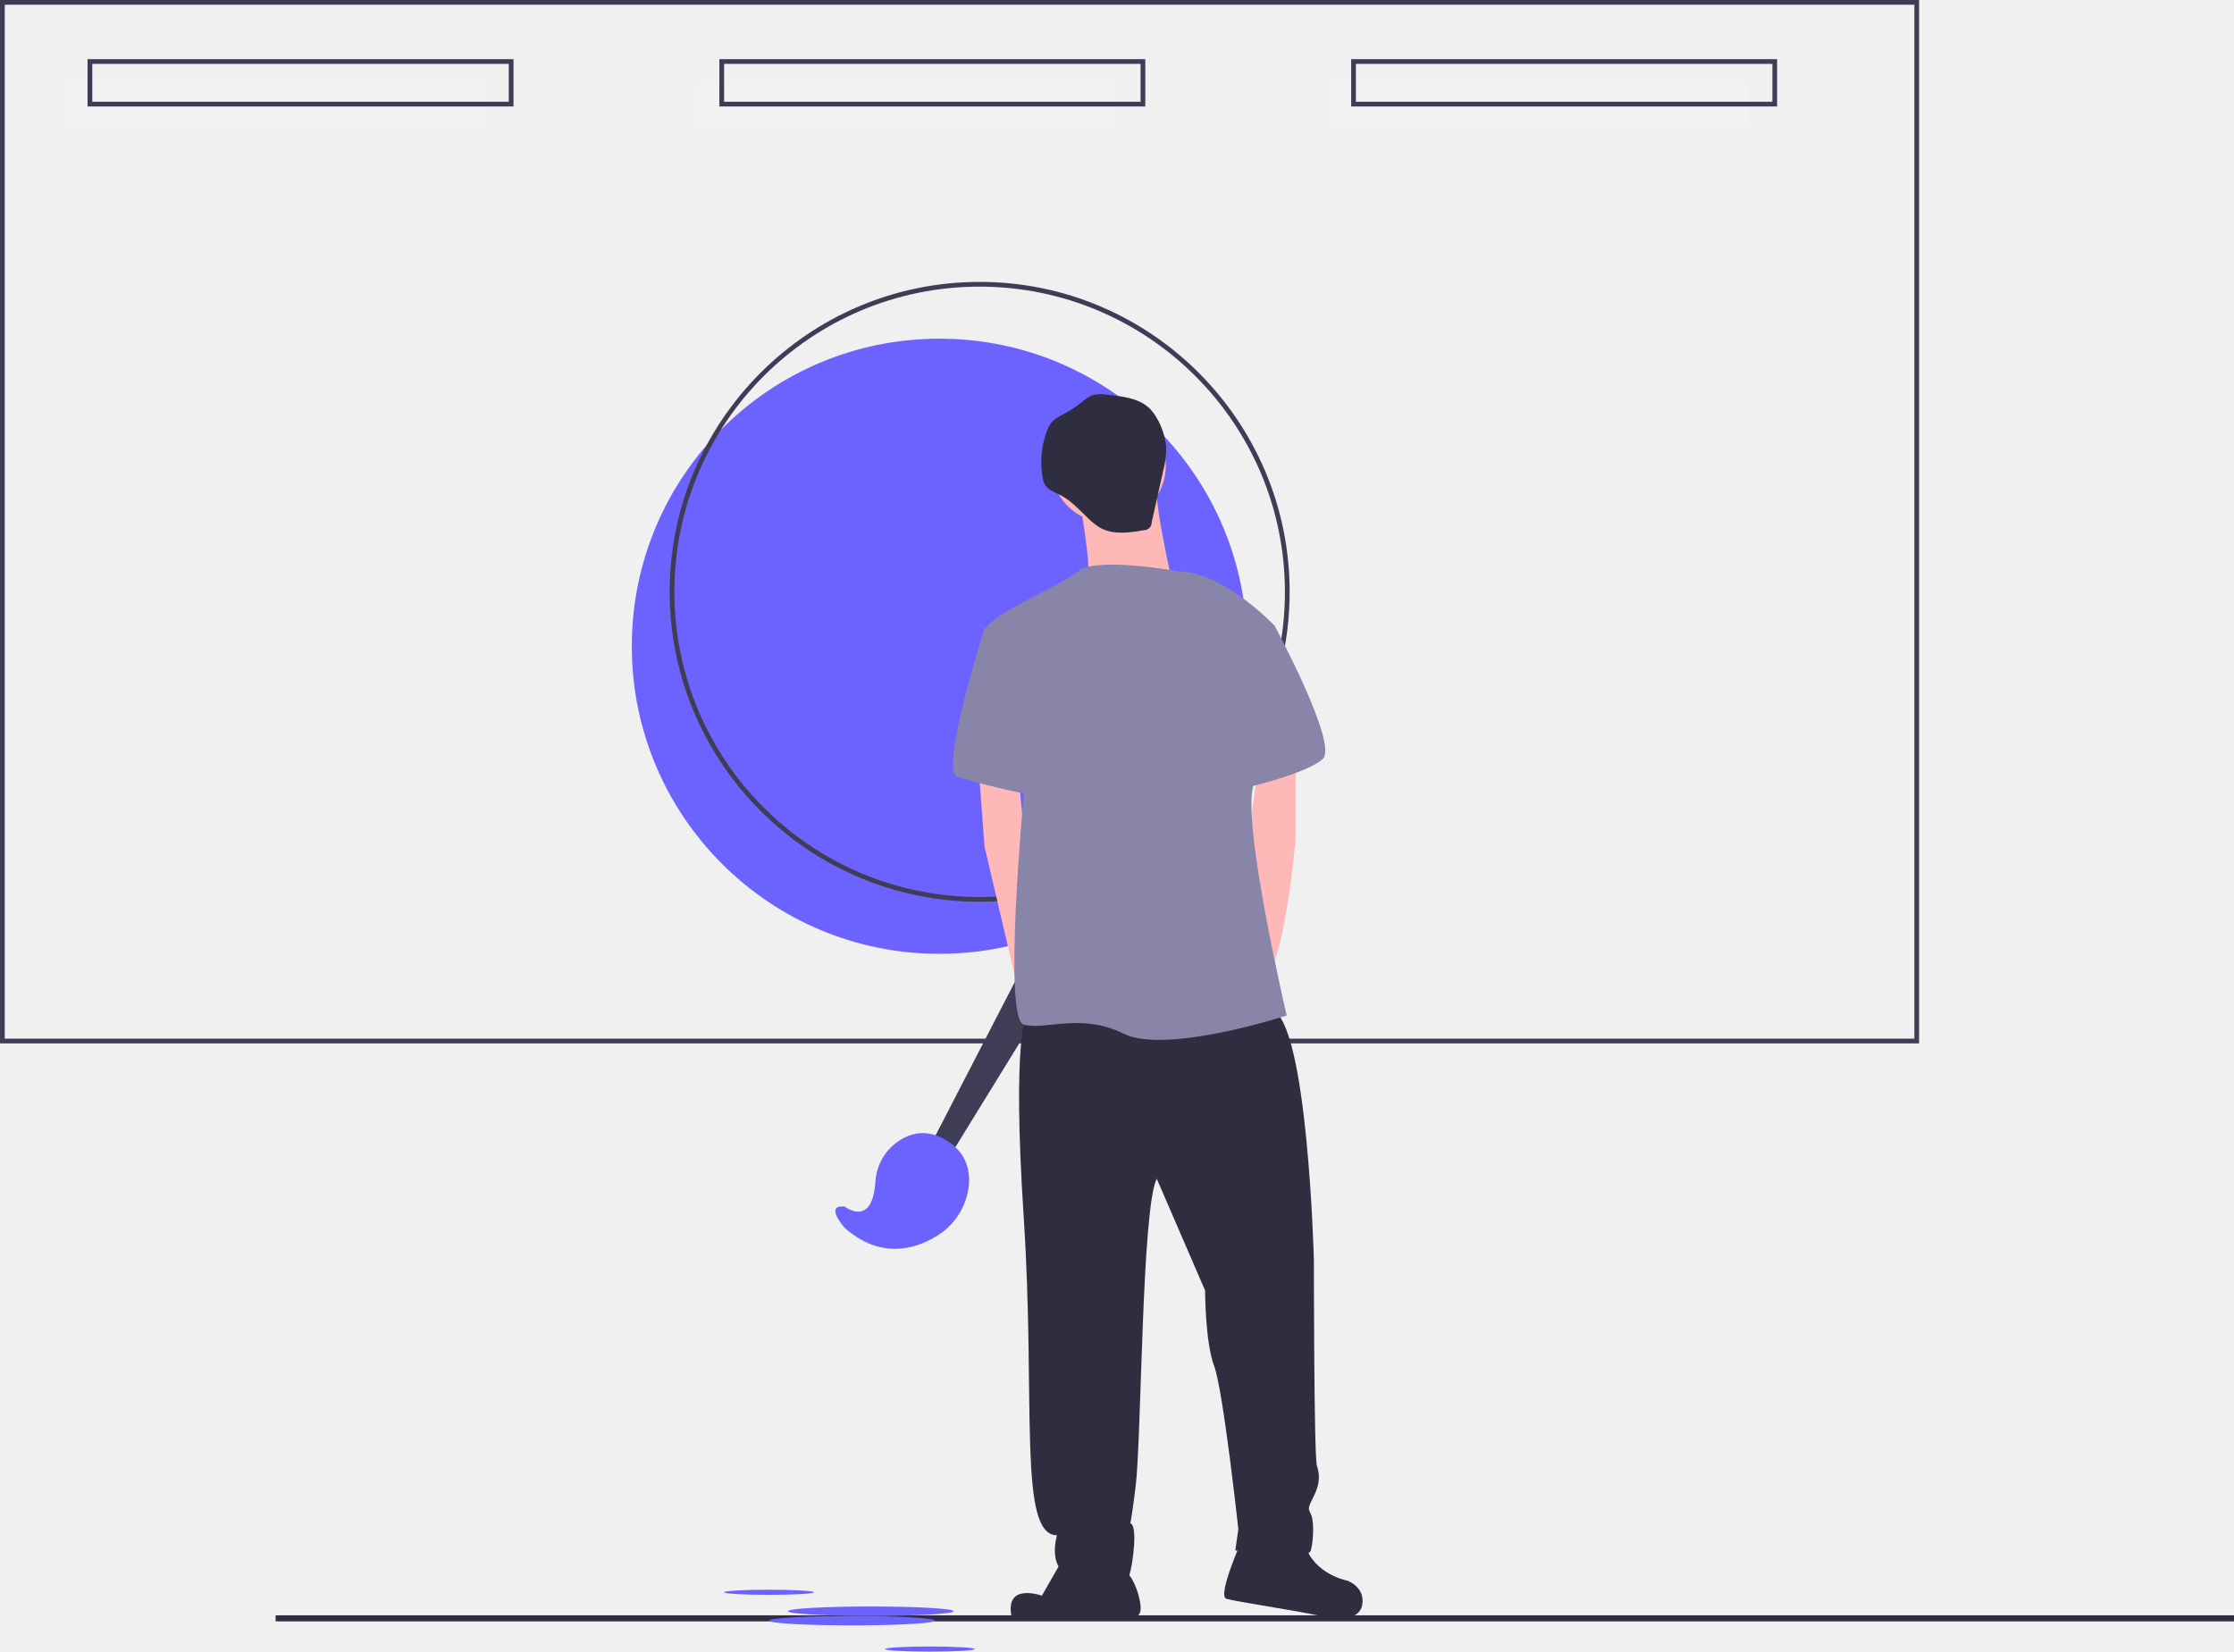
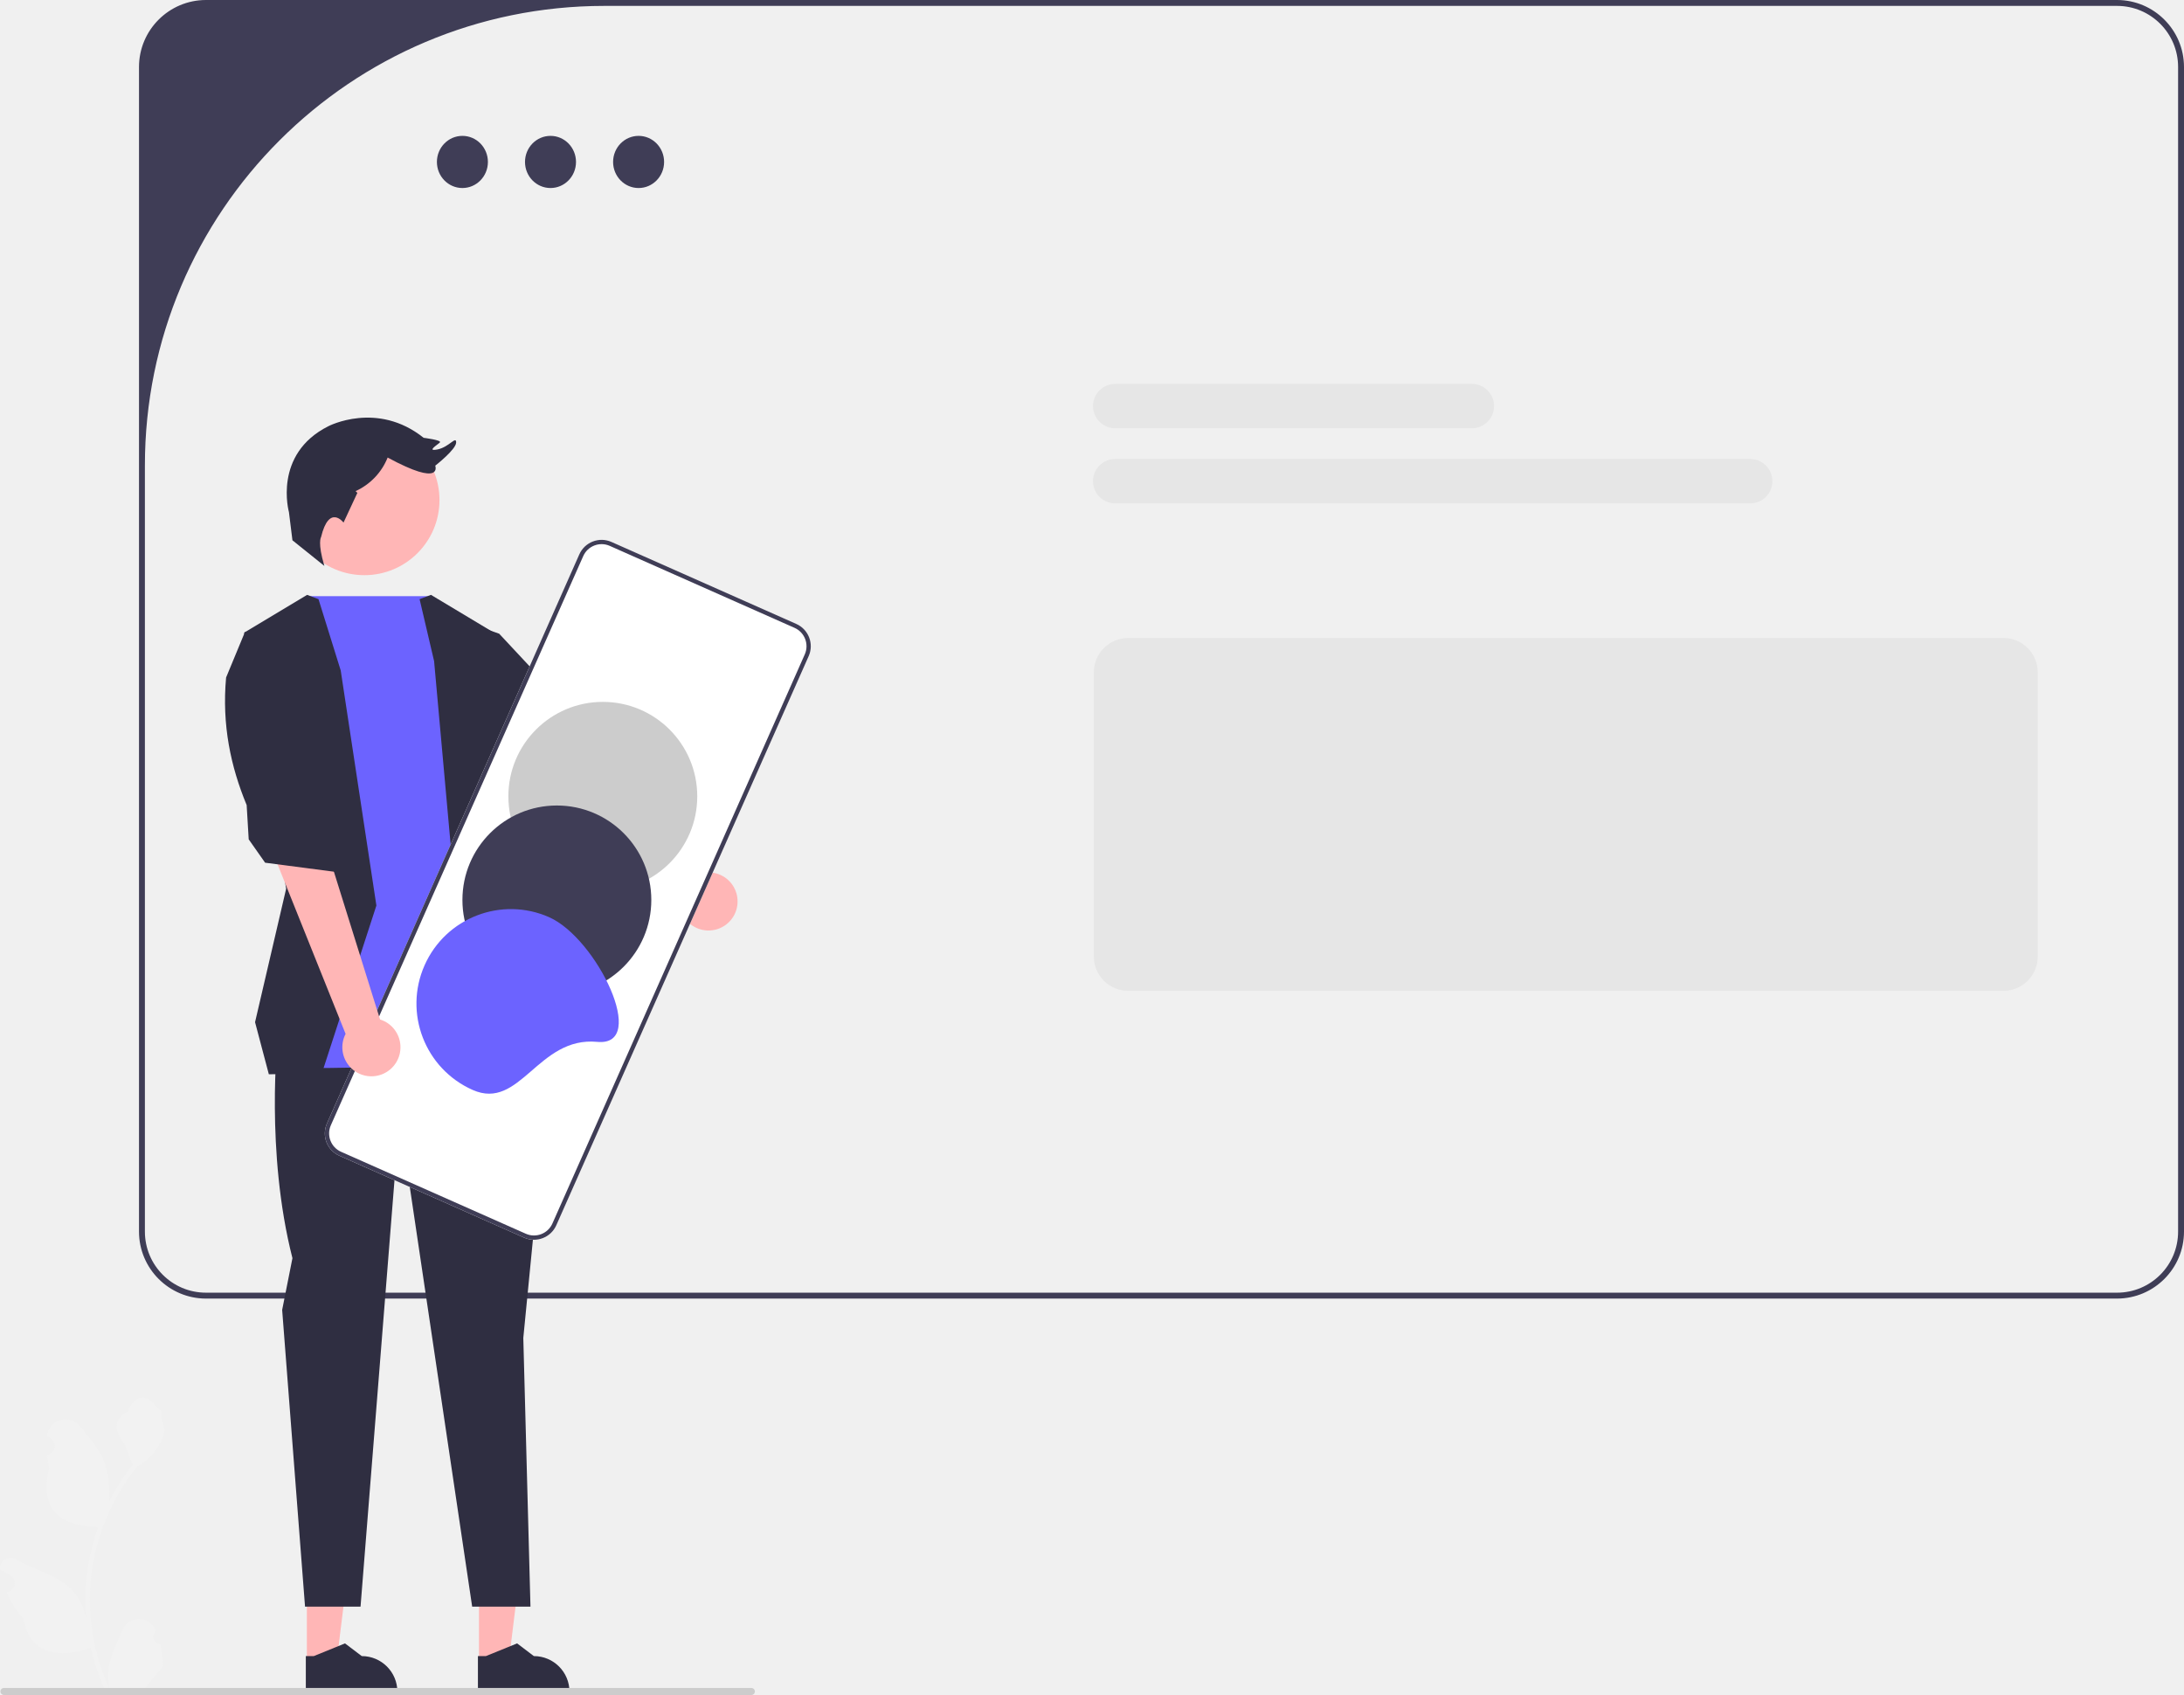
- <svg xmlns="http://www.w3.org/2000/svg" id="bc9a08c1-44e1-4318-b7fa-17639594539b" data-name="Layer 1" width="944.078" height="698.086" viewBox="0 0 944.078 698.086">
-   <circle cx="397" cy="273.146" r="130" fill="#6c63ff" />
-   <path d="M541.961,482.104c-72.234,0-131-58.767-131-131s58.766-131,131-131c72.233,0,131,58.766,131,131S614.194,482.104,541.961,482.104Zm0-260a129,129,0,1,0,129,129A129.146,129.146,0,0,0,541.961,222.103Z" transform="translate(-127.961 -100.9571)" fill="#3f3d56" />
-   <path d="M938.961,541.958h-811V100.957h811Zm-809-2h807V102.957h-807Z" transform="translate(-127.961 -100.9571)" fill="#3f3d56" />
-   <rect x="27" y="35" width="178" height="18" fill="#f2f2f2" />
-   <rect x="294" y="35" width="178" height="18" fill="#f2f2f2" />
-   <rect x="561" y="35" width="178" height="18" fill="#f2f2f2" />
-   <path d="M344.961,145.957h-180v-20h180Zm-178-2h176v-16h-176Z" transform="translate(-127.961 -100.9571)" fill="#3f3d56" />
-   <path d="M611.961,145.957h-180v-20h180Zm-178-2h176v-16h-176Z" transform="translate(-127.961 -100.9571)" fill="#3f3d56" />
-   <path d="M878.961,145.957h-180v-20h180Zm-178-2h176v-16h-176Z" transform="translate(-127.961 -100.9571)" fill="#3f3d56" />
-   <rect x="116.474" y="682.738" width="827.604" height="2.554" fill="#2f2e41" />
-   <polygon points="393.5 483.5 456.5 361.5 473.5 371.5 401.5 488.5 393.5 483.5" fill="#3f3d56" />
-   <path d="M484.961,610.957s11.612,9.123,12.93-10.397a22.391,22.391,0,0,1,8.146-16.09c5.258-4.201,12.824-7.074,21.924-1.513,8.1,4.95,9.922,12.127,9.477,18.525a28.47,28.47,0,0,1-14.233,22.254c-9.027,5.358-23.277,9.391-38.244-3.779C484.961,619.957,475.961,609.957,484.961,610.957Z" transform="translate(-127.961 -100.9571)" fill="#6c63ff" />
-   <circle cx="468.397" cy="196.775" r="24.266" fill="#ffb8b8" />
-   <path d="M583.586,309.227s6.386,33.206,3.832,39.592,35.761-2.554,35.761-2.554-7.663-33.206-6.386-40.869S583.586,309.227,583.586,309.227Z" transform="translate(-127.961 -100.9571)" fill="#ffb8b8" />
-   <polygon points="413.479 323.215 416.033 357.698 428.71 411.854 432.636 426.666 439.022 403.677 432.636 351.313 430.467 327.738 413.479 323.215" fill="#ffb8b8" />
-   <path d="M675.542,419.063V454.824s-3.832,45.978-11.495,57.473-10.217-45.978-10.217-45.978l6.005-42.147Z" transform="translate(-127.961 -100.9571)" fill="#ffb8b8" />
-   <path d="M561.874,530.177s-6.386,7.663-1.277,85.57S558.043,749.85,574.646,749.85c0,0-5.109,16.603,8.94,17.88s20.435,2.554,21.712-1.277,3.832-21.712,0-21.712c0,0,0,5.109,2.554-15.326s2.554-117.499,8.94-130.271l20.435,47.255s0,21.712,3.832,31.929,10.217,68.967,10.217,68.967l-1.277,8.94s30.652,5.109,31.929,0,1.277-12.772,0-15.326-1.277-2.554,1.277-7.663,2.554-8.94,1.277-12.772-1.277-86.847-1.277-86.847S680.651,532.731,665.325,527.623,561.874,530.177,561.874,530.177Z" transform="translate(-127.961 -100.9571)" fill="#2f2e41" />
-   <path d="M578.478,757.513l-10.217,17.88s-15.965-5.747-12.772,8.94c27.459,1.916,46.617-.639,46.617-.639s6.386,2.554,7.663-1.277-3.193-17.242-7.024-17.242S578.478,757.513,578.478,757.513Z" transform="translate(-127.961 -100.9571)" fill="#2f2e41" />
-   <path d="M652.553,752.404s-10.217,22.989-6.386,24.266,38.315,6.386,40.869,7.663,15.326,2.554,16.603-5.109-6.386-10.217-6.386-10.217-14.049-2.554-17.88-15.326S652.553,752.404,652.553,752.404Z" transform="translate(-127.961 -100.9571)" fill="#2f2e41" />
-   <path d="M625.733,342.433s-34.484-6.386-42.147,0S543.994,361.591,543.994,367.977s16.603,68.967,16.603,68.967-8.94,94.51,0,97.065,24.266-5.109,42.147,3.832,68.967-7.663,68.967-7.663-19.158-81.739-14.049-97.065,8.94-67.69,8.94-67.69S644.89,342.433,625.733,342.433Z" transform="translate(-127.961 -100.9571)" fill="#8985a8" />
-   <path d="M552.934,364.145l-8.94,2.554s-19.158,60.027-11.495,62.581,29.375,7.663,31.929,7.663S552.934,364.145,552.934,364.145Z" transform="translate(-127.961 -100.9571)" fill="#8985a8" />
-   <path d="M646.167,357.759l20.435,7.663s26.821,49.81,20.435,56.195-34.484,12.772-34.484,12.772Z" transform="translate(-127.961 -100.9571)" fill="#8985a8" />
-   <path d="M595.621,267.76a13.716,13.716,0,0,0-6.07.268,15.827,15.827,0,0,0-4.314,2.83,50.492,50.492,0,0,1-7.376,4.887c-2.07,1.123-4.294,2.163-5.739,4.023a12.211,12.211,0,0,0-1.62,3.066,36.74,36.74,0,0,0-1.932,19.996,9.191,9.191,0,0,0,.851,2.746c1.327,2.446,4.259,3.409,6.729,4.691,4.689,2.434,8.243,6.533,12.089,10.155a23.634,23.634,0,0,0,4.777,3.681c5.487,2.991,12.193,2.016,18.352.958a3.307,3.307,0,0,0,3.301-3.339l4.862-21.866a35.673,35.673,0,0,0,1.246-9.944c-.339-5.308-3.213-12.661-7.108-16.431C609.129,269.087,601.554,268.388,595.621,267.76Z" transform="translate(-127.961 -100.9571)" fill="#2f2e41" />
-   <ellipse cx="368" cy="681" rx="35" ry="2" fill="#6c63ff" />
-   <ellipse cx="360" cy="685" rx="35" ry="2" fill="#6c63ff" />
-   <ellipse cx="325" cy="673" rx="19" ry="1.086" fill="#6c63ff" />
-   <ellipse cx="393" cy="697" rx="19" ry="1.086" fill="#6c63ff" />
+ <svg xmlns="http://www.w3.org/2000/svg" id="a2e3b78a-12f0-4837-b3e5-4e742852e27b" data-name="Layer 1" width="740.103" height="574.316" viewBox="0 0 740.103 574.316">
+   <path d="M717.413,0h-647.62a22.717,22.717,0,0,0-22.69,22.69V417.31a22.717,22.717,0,0,0,22.69,22.69h647.62a22.717,22.717,0,0,0,22.69-22.69V22.69A22.717,22.717,0,0,0,717.413,0Zm20.69,417.31a20.69,20.69,0,0,1-20.69,20.69h-647.62a20.69,20.69,0,0,1-20.69-20.69V157.676A155.676,155.676,0,0,1,204.779,2H717.413a20.69,20.69,0,0,1,20.69,20.69Z" fill="#3f3d56" />
+   <path d="M678.922,335.731h-296.63A11.628,11.628,0,0,1,370.678,324.117V227.782a11.628,11.628,0,0,1,11.614-11.614h296.63a11.628,11.628,0,0,1,11.614,11.614v96.335A11.628,11.628,0,0,1,678.922,335.731Z" fill="#e6e6e6" />
+   <ellipse cx="216.405" cy="54.873" rx="8.642" ry="8.835" fill="#3f3d56" />
+   <ellipse cx="186.551" cy="54.873" rx="8.642" ry="8.835" fill="#3f3d56" />
+   <ellipse cx="156.698" cy="54.873" rx="8.642" ry="8.835" fill="#3f3d56" />
+   <path d="M498.776,145.109H377.91a7.52,7.52,0,0,1,0-15.04H498.776a7.52,7.52,0,0,1,0,15.04Z" fill="#e6e6e6" />
+   <path d="M593.099,170.561H377.91a7.52,7.52,0,0,1,0-15.04H593.099a7.52,7.52,0,1,1,0,15.04Z" fill="#e6e6e6" />
+   <polygon points="162.313 563.077 172.402 563.076 177.201 524.161 162.311 524.162 162.313 563.077" fill="#ffb6b6" />
+   <path d="M161.957,573.602l31.025-.001v-.392a12.076,12.076,0,0,0-12.076-12.076h-.001l-5.667-4.299-10.574,4.3-2.708 0Z" fill="#2f2e41" />
+   <polygon points="103.992 563.077 114.081 563.076 118.88 524.161 103.99 524.162 103.992 563.077" fill="#ffb6b6" />
+   <path d="M103.636,573.602l31.025-.001v-.392a12.076,12.076,0,0,0-12.076-12.076h-.001l-5.667-4.299-10.574,4.3-2.708 0Z" fill="#2f2e41" />
+   <path d="M230.272,304.697l-34.374-32.237,9.31-15.596L239.109,295.633a9.851,9.851,0,1,1-8.837,9.064Z" fill="#ffb6b6" />
+   <path d="M94.121,351.63s-4.267,38.407,4.979,74.679l-3.482,17.534,7.75,100.53h18.811l13.194-165.717,24.63,165.717h19.758l-2.425-91.038,8.552-87.482-3.573-19.915Z" fill="#2f2e41" />
+   <path d="M146.103,202h-42l-7.063,17.958,1.704,141.984s83.214,0,88.904-5.69l-17.781-61.877-6.401-78.947Z" fill="#6c63ff" />
+   <polygon points="169.156 214.717 199.028 246.723 209.696 253.835 212.541 263.081 200.45 283.707 186.937 278.728 182.67 263.081 157.594 242.581 154.931 209.739 169.156 214.717" fill="#2f2e41" />
+   <polygon points="142.188 203.016 147.103 224 153.865 298.998 163.111 355.897 189.785 355.897 173.779 294.02 167.378 214.362 146.041 201.56 142.188 203.016" fill="#2f2e41" />
+   <polygon points="107.931 203.016 115.458 227.164 127.549 306.822 109.057 363.72 91.103 364 86.431 346.349 96.966 301.132 82.741 214.362 104.078 201.56 107.931 203.016" fill="#2f2e41" />
+   <circle cx="123.472" cy="169.431" r="25.458" fill="#ffb6b6" />
+   <path d="M108.785,182.033s-1.223,1.855,1.138,9.724l-10.824-8.69-1.184-9.543s-5.509-19.674,13.378-29.117c0,0,16.526-8.656,32.265,3.935,0,0,6.296.787,5.509,1.574s-4.722,3.148-.787,2.361,6.296-4.722,6.296-2.361-7.082,7.869-7.082,7.869,2.754,7.476-16.132-2.754v0a21.108,21.108,0,0,1-10.864,11.377l.606.592h0l-4.694,10.066S111.54,170.623,108.785,182.033Z" fill="#2f2e41" />
+   <path d="M110.783,380.688l85.532-192.857a8.27,8.27,0,0,1,10.9-4.202l62.633,27.778a8.27,8.27,0,0,1,4.202,10.9L188.519,415.164a8.27,8.27,0,0,1-10.9,4.202l-62.633-27.778A8.27,8.27,0,0,1,110.783,380.688Z" fill="#fff" />
+   <path d="M110.783,380.688l85.532-192.857a8.27,8.27,0,0,1,10.9-4.202l62.633,27.778a8.27,8.27,0,0,1,4.202,10.9L188.519,415.164a8.27,8.27,0,0,1-10.9,4.202l-62.633-27.778A8.27,8.27,0,0,1,110.783,380.688Zm161.939-158.97a6.814,6.814,0,0,0-3.463-8.982l-62.633-27.778a6.814,6.814,0,0,0-8.982,3.463L112.112,381.278a6.814,6.814,0,0,0,3.463,8.982l62.633,27.778a6.814,6.814,0,0,0,8.982-3.463Z" fill="#3f3d56" />
+   <circle cx="204.278" cy="269.826" r="32.005" fill="#ccc" />
+   <circle cx="188.708" cy="304.934" r="32.005" fill="#3f3d56" />
+   <path d="M160.161,369.3a32.005,32.005,0,1,1,25.951-58.514c16.158,7.166,33.877,43.922,16.282,42.233C182.245,351.085,176.32,376.466,160.161,369.3Z" fill="#6c63ff" />
+   <path d="M117.113,350.313,92.103,288l20,4,16.691,53.435a9.851,9.851,0,1,1-11.682,4.878Z" fill="#ffb6b6" />
+   <path d="M76.618,229.563c-1.456,16.063,1.559,30.167,6.967,43.222l.695,11.612,5.56,7.917,23.707,3.095,4.353-13.728-9.744-12.965-.819-32.378-24.312-22.241Z" fill="#2f2e41" />
+   <path d="M54.259,556.983a2.269,2.269,0,0,1-1.645-3.933l.155-.618q-.031-.074-.062-.148a6.094,6.094,0,0,0-11.241.042c-1.839,4.428-4.179,8.864-4.756,13.546a18.029,18.029,0,0,0,.316,6.2,72.281,72.281,0,0,1-6.575-30.021,69.766,69.766,0,0,1,.433-7.783q.358-3.178.995-6.31a73.119,73.119,0,0,1,14.5-30.99,19.459,19.459,0,0,0,8.093-8.397,14.843,14.843,0,0,0,1.35-4.056c-.394.052-1.486-5.949-1.188-6.317-.549-.833-1.532-1.247-2.131-2.06-2.982-4.043-7.091-3.337-9.236,2.157-4.582,2.313-4.627,6.148-1.815,9.837,1.789,2.347,2.035,5.522,3.604,8.035-.162.207-.329.407-.491.614a73.591,73.591,0,0,0-7.681,12.169,30.592,30.592,0,0,0-1.826-14.21c-1.748-4.217-5.025-7.769-7.91-11.415a6.279,6.279,0,0,0-11.184,3.083q-.009.081-.017.161.643.363,1.259.77A3.078,3.078,0,0,1,15.963,492.94l-.063.01a30.628,30.628,0,0,0,.807,4.579c-3.702,14.316,4.29,19.53,15.701,19.764.252.129.497.258.749.381a75.115,75.115,0,0,0-4.043,19.028,71.243,71.243,0,0,0,.052,11.503l-.019-.136a18.826,18.826,0,0,0-6.427-10.87c-4.946-4.063-11.933-5.559-17.268-8.824a3.533,3.533,0,0,0-5.411,3.437l.022.143a20.675,20.675,0,0,1,2.319,1.117q.643.363,1.259.77a3.078,3.078,0,0,1-1.241,5.602l-.063.01c-.045.006-.084.013-.129.019A30.655,30.655,0,0,0,7.846,548.302c2.315,12.497,12.256,13.683,22.89,10.044h.006a75.092,75.092,0,0,0,5.044,14.726H53.807c.065-.2.123-.407.181-.607a20.474,20.474,0,0,1-4.986-.297c1.337-1.641,2.674-3.294,4.011-4.935a1.119,1.119,0,0,0,.084-.097c.678-.84,1.363-1.673,2.041-2.512l0-.001a29.991,29.991,0,0,0-.879-7.64Z" fill="#f2f2f2" />
+   <path d="M255.81,573.126a1.186,1.186,0,0,1-1.19,1.19H1.33a1.19,1.19,0,0,1,0-2.38h253.29A1.187,1.187,0,0,1,255.81,573.126Z" fill="#ccc" />
</svg>
